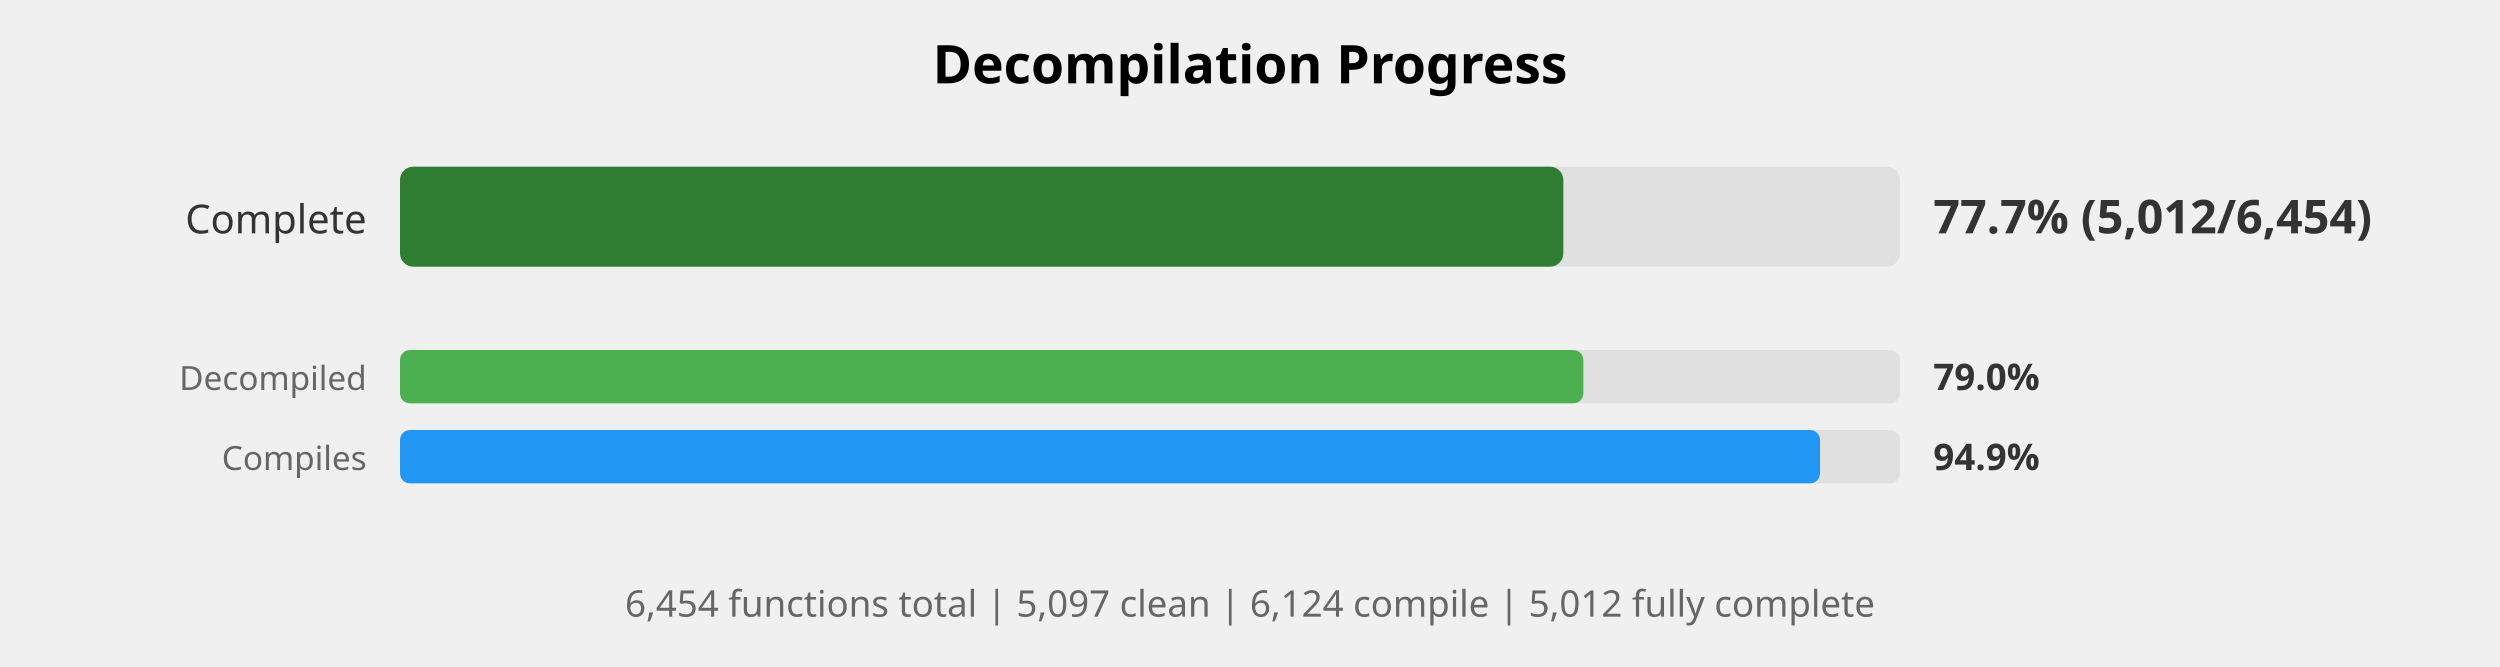
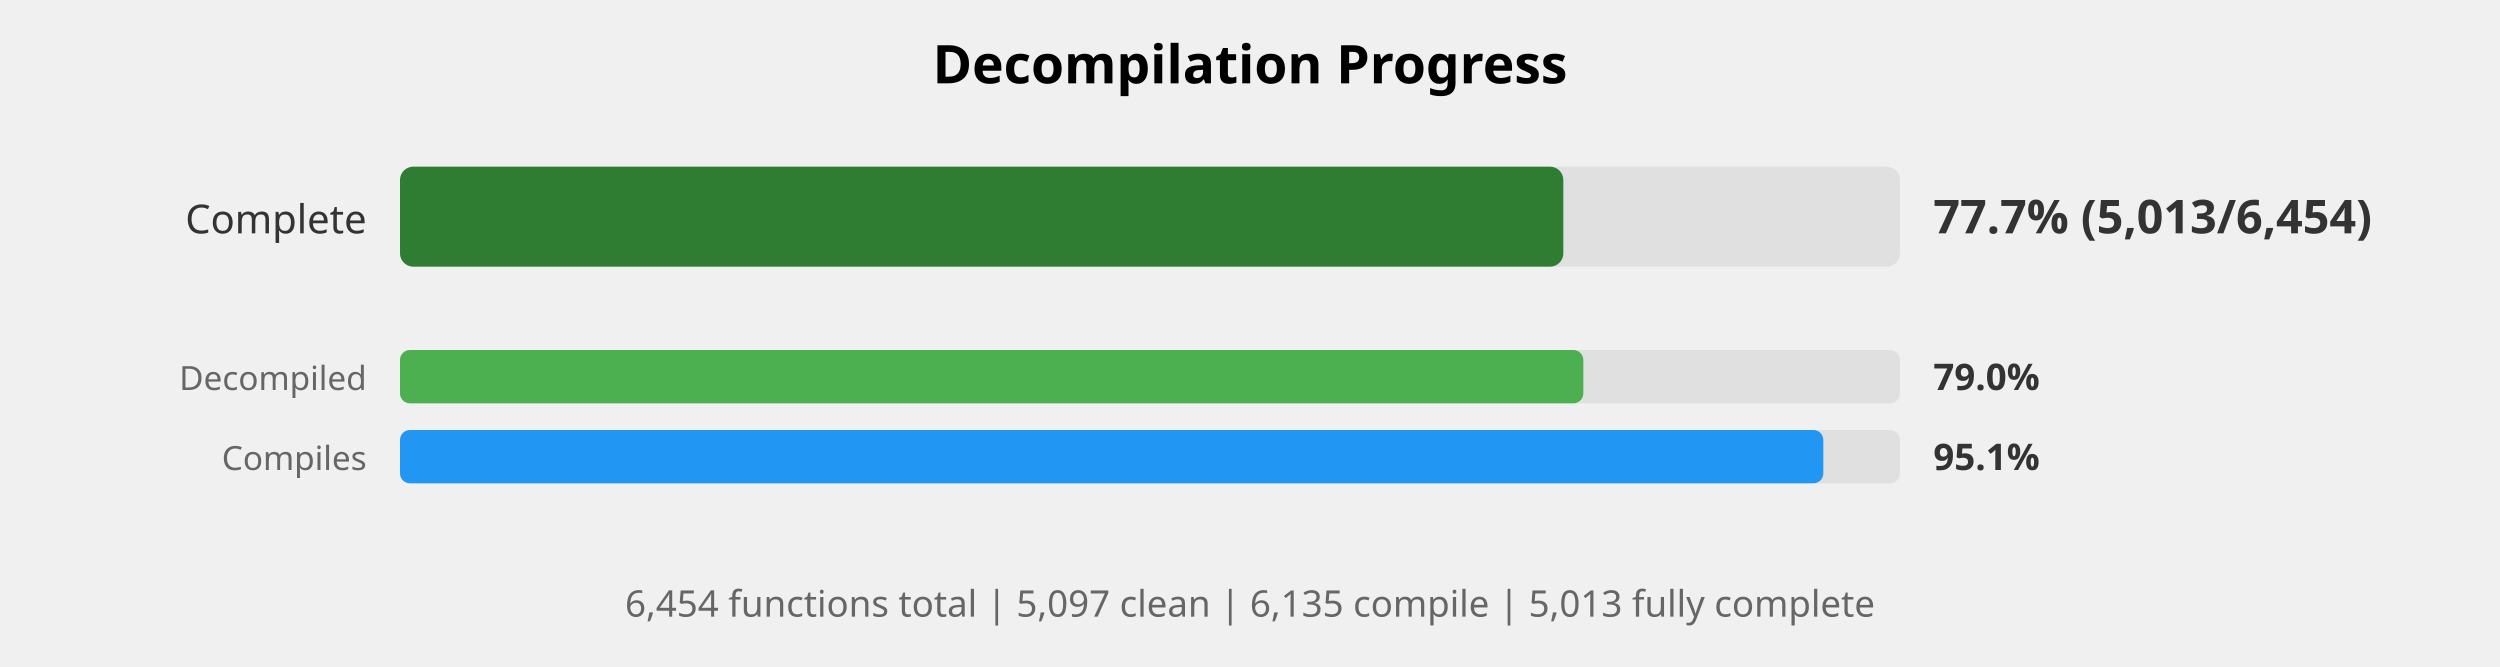
<svg xmlns="http://www.w3.org/2000/svg" width="750" height="200" viewBox="0 0 750 200">
  <style>
    .title { font: bold 16px sans-serif; }
    .label { font: 12px sans-serif; fill: #333; }
    .small-label { font: 10px sans-serif; fill: #666; }
    .percent { font: bold 14px sans-serif; fill: #333; }
    .small-percent { font: bold 11px sans-serif; fill: #333; }
    .summary { font: 11px sans-serif; fill: #666; }
  </style>
  <rect width="100%%" height="100%%" fill="white" />
  <text x="375" y="25" class="title" text-anchor="middle">Decompilation Progress</text>
  <text x="110" y="70" class="label" text-anchor="end">Complete</text>
  <rect x="120" y="50" width="450" height="30" fill="#E0E0E0" rx="4" />
  <rect x="120" y="50" width="349" height="30" fill="#2E7D32" rx="4" />
-   <text x="580" y="70" class="percent">77.7% (5,012/6,454)</text>
+   <text x="580" y="70" class="percent">77.7% (5,013/6,454)</text>
  <text x="110" y="117" class="small-label" text-anchor="end">Decompiled</text>
  <rect x="120" y="105" width="450" height="16" fill="#E0E0E0" rx="3" />
  <rect x="120" y="105" width="355" height="16" fill="#4CAF50" rx="3" />
  <text x="580" y="117" class="small-percent">79.0%</text>
  <text x="110" y="141" class="small-label" text-anchor="end">Compiles</text>
  <rect x="120" y="129" width="450" height="16" fill="#E0E0E0" rx="3" />
-   <rect x="120" y="129" width="426" height="16" fill="#2196F3" rx="3" />
-   <text x="580" y="141" class="small-percent">94.9%</text>
+   <rect x="120" y="129" width="427" height="16" fill="#2196F3" rx="3" />
+   <text x="580" y="141" class="small-percent">95.1%</text>
  <text x="375" y="185" class="summary" text-anchor="middle">
-     6,454 functions total | 5,097 clean | 6,124 compile | 5,012 fully complete
+     6,454 functions total | 5,097 clean | 6,135 compile | 5,013 fully complete
  </text>
</svg>
